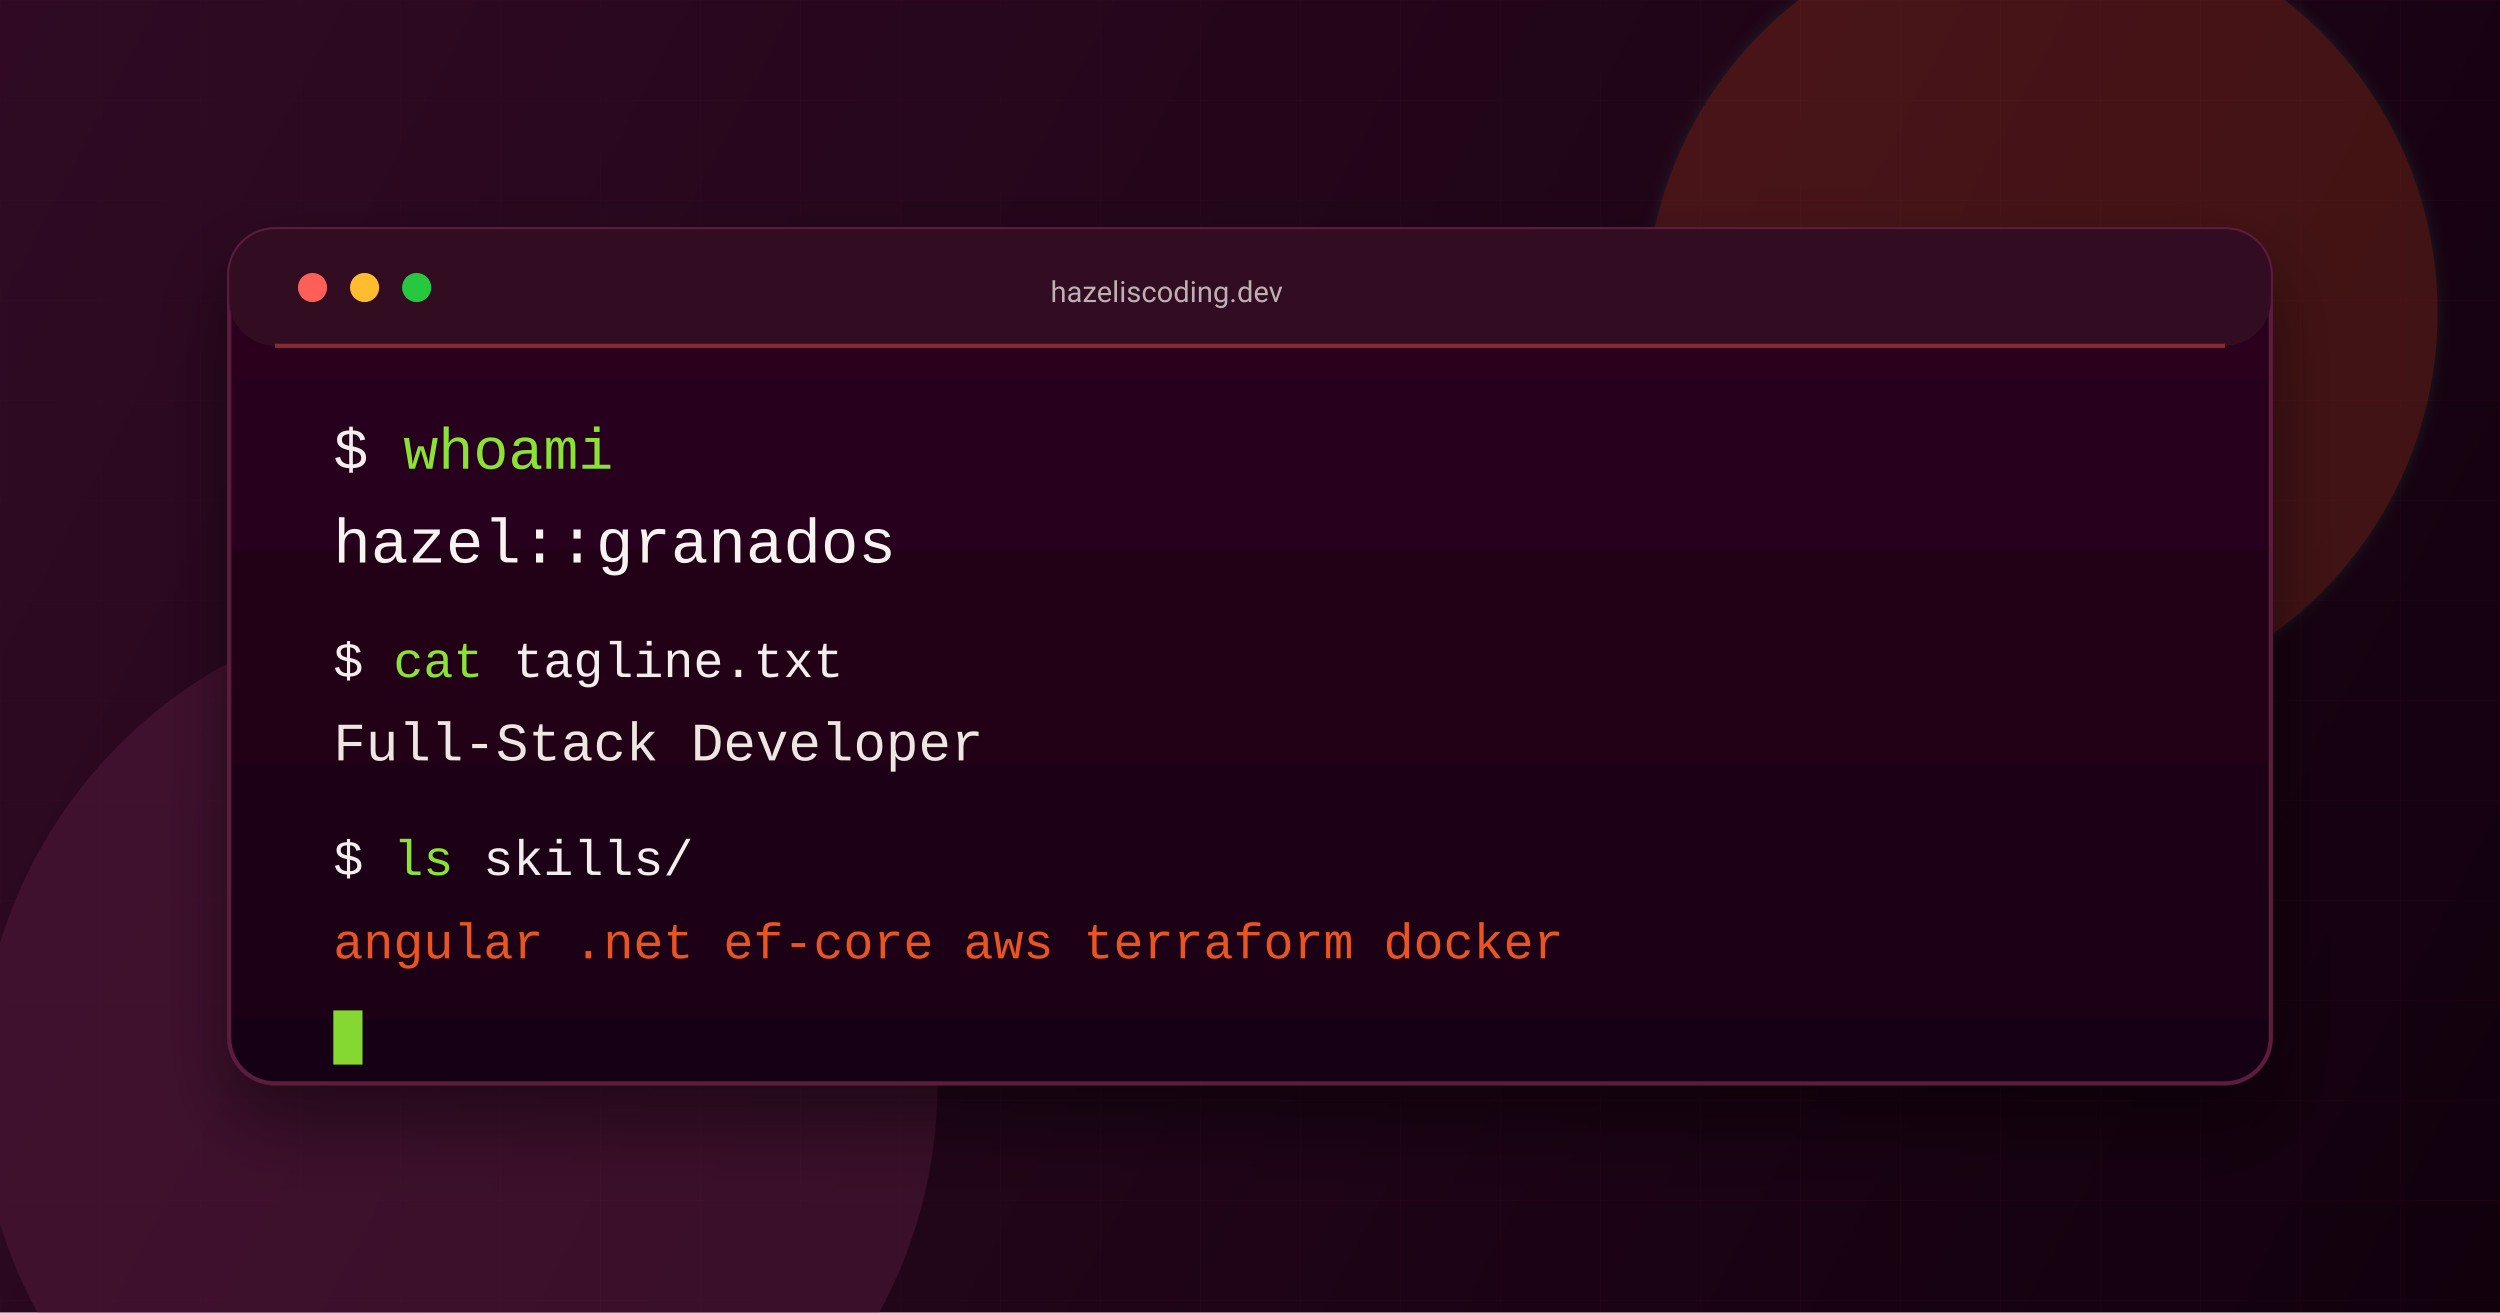
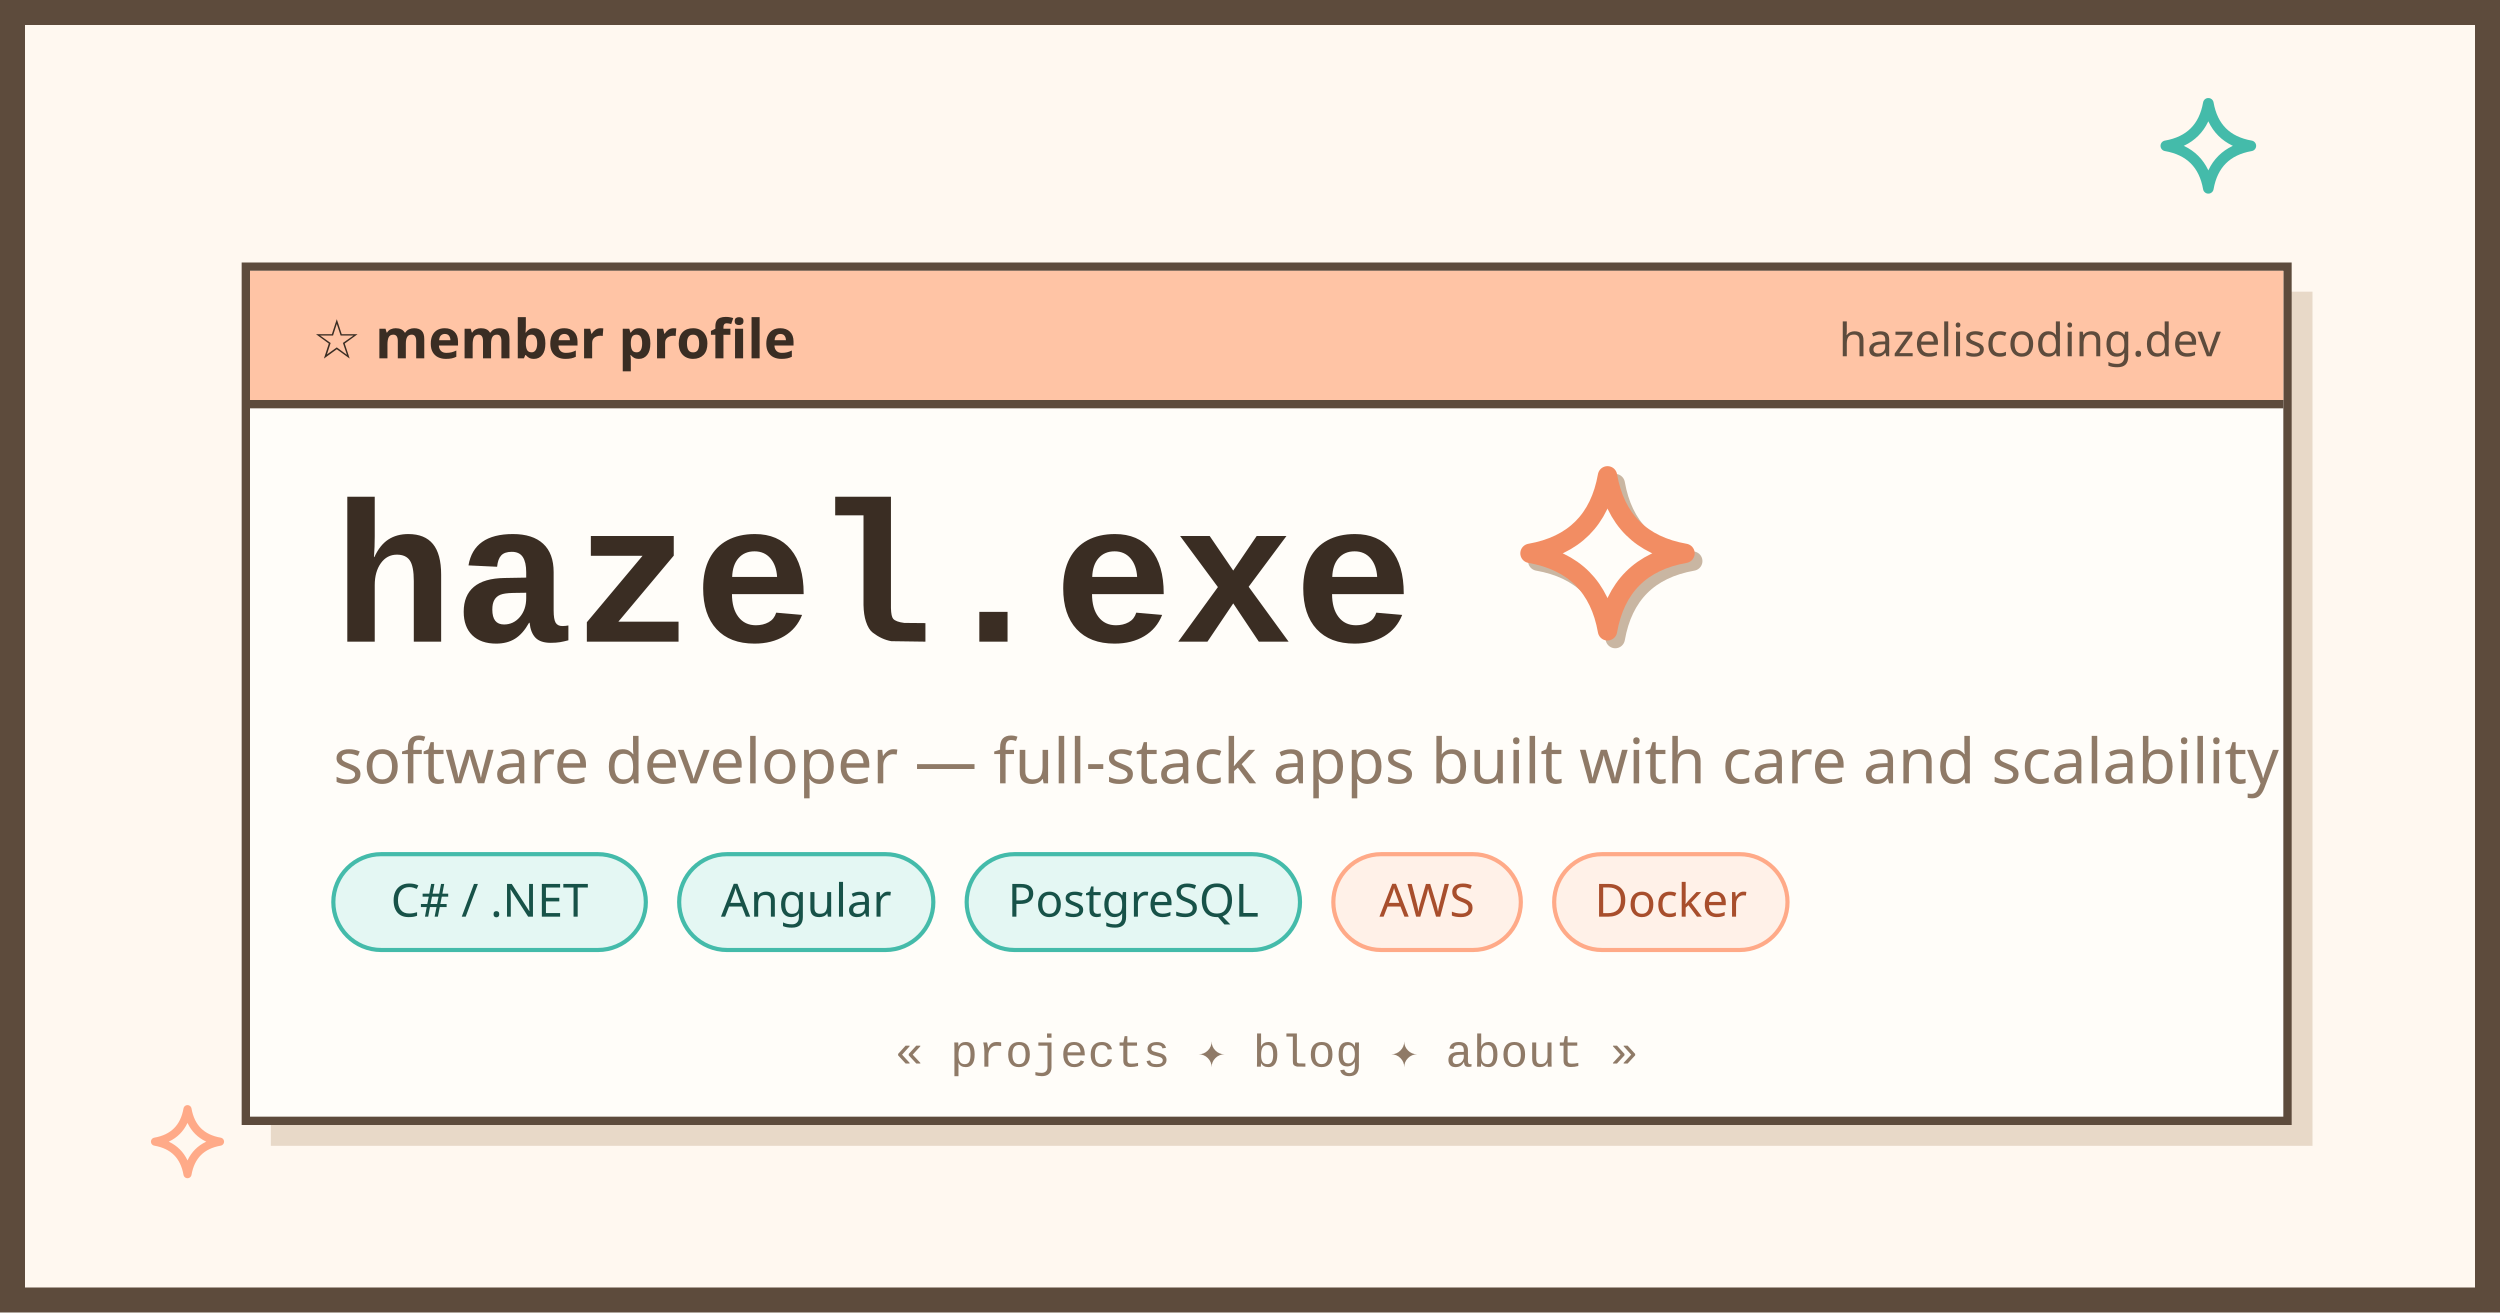
<svg xmlns="http://www.w3.org/2000/svg" width="1200" height="630" viewBox="0 0 1200 630" fill="none">
  <defs>
-     <linearGradient id="bg" x1="0" y1="0" x2="1200" y2="630" gradientUnits="userSpaceOnUse">
-       <stop stop-color="#300A24" />
-       <stop offset="1" stop-color="#12000D" />
-     </linearGradient>
-     <linearGradient id="panel" x1="0" y1="0" x2="0" y2="1" gradientUnits="objectBoundingBox">
-       <stop stop-color="#2C001E" />
-       <stop offset="1" stop-color="#180012" />
-     </linearGradient>
-     <filter id="shadow" x="-20%" y="-20%" width="140%" height="140%" color-interpolation-filters="sRGB">
-       <feDropShadow dx="0" dy="18" stdDeviation="18" flood-color="#000000" flood-opacity="0.45" />
-     </filter>
-     <filter id="glow" x="-20%" y="-20%" width="140%" height="140%" color-interpolation-filters="sRGB">
-       <feGaussianBlur stdDeviation="3" result="blur" />
-       <feColorMatrix in="blur" type="matrix" values="0 0 0 0 0.22  0 0 0 0 0.94  0 0 0 0 0.62  0 0 0 0.55 0" result="glow" />
-       <feMerge>
-         <feMergeNode in="glow" />
-         <feMergeNode in="SourceGraphic" />
-       </feMerge>
-     </filter>
-     <pattern id="grid" width="48" height="48" patternUnits="userSpaceOnUse">
-       <path d="M 48 0 H 0 V 48" fill="none" stroke="#5E1946" stroke-width="1" opacity="0.22" />
-     </pattern>
    <style>
-       .mono { font-family: ui-monospace, SFMono-Regular, Menlo, Monaco, Consolas, "Liberation Mono", "Courier New", monospace; }
-       .sans { font-family: ui-sans-serif, system-ui, -apple-system, Segoe UI, Roboto, Helvetica, Arial, "Apple Color Emoji", "Segoe UI Emoji"; }
+       .mono { font-family: "Courier New", Courier, monospace; }
+       .body { font-family: "Trebuchet MS", "Segoe UI", Tahoma, Verdana, sans-serif; }
    </style>
  </defs>
-   <rect width="1200" height="630" fill="url(#bg)" />
-   <rect width="1200" height="630" fill="url(#grid)" opacity="0.35" />
-   <circle cx="980" cy="150" r="190" fill="#E95420" opacity="0.20" filter="url(#glow)" />
-   <circle cx="220" cy="520" r="230" fill="#772953" opacity="0.28" />
-   <g filter="url(#shadow)">
-     <rect x="110" y="110" width="980" height="410" rx="22" fill="url(#panel)" stroke="#5C1A3D" stroke-width="2" />
-     <rect x="110" y="110" width="980" height="56" rx="22" fill="#300A24" />
-     <path d="M132 166H1068" stroke="#5C1A3D" stroke-width="2" opacity="0.85" />
-     <path d="M132 166H1068" stroke="#E95420" stroke-width="2" opacity="0.35" />
-     <circle cx="150" cy="138" r="7" fill="#FF5F57" />
-     <circle cx="175" cy="138" r="7" fill="#FEBC2E" />
-     <circle cx="200" cy="138" r="7" fill="#28C840" />
-     <text x="560" y="145" text-anchor="middle" class="sans" font-size="14" fill="#EDE7E2" opacity="0.75">hazeliscoding.dev</text>
-     <text x="160" y="225" class="mono" font-size="28" fill="#F2EEEC">$ <tspan fill="#8AE234">whoami</tspan>
-     </text>
-     <text x="160" y="270" class="mono" font-size="30" fill="#F7F3F1">hazel::granados</text>
-     <text x="160" y="325" class="mono" font-size="24" fill="#F2EEEC">$ <tspan fill="#8AE234">cat</tspan> tagline.txt</text>
-     <text x="160" y="365" class="mono" font-size="26" fill="#EDE7E2">Full-Stack Developer</text>
-     <text x="160" y="420" class="mono" font-size="24" fill="#F2EEEC">$ <tspan fill="#8AE234">ls</tspan> skills/</text>
-     <text x="160" y="460" class="mono" font-size="24" fill="#E95420">angular  .net  ef-core  aws  terraform  docker</text>
-     <rect x="160" y="485" width="14" height="26" fill="#8AE234" opacity="0.95" />
+   <rect width="1200" height="630" fill="#5d4b3c" />
+   <rect x="12" y="12" width="1176" height="606" fill="#fff8f0" />
+   <path d="M8 2 C8.6 5.4 10.6 7.4 14 8 C10.6 8.6 8.6 10.6 8 14 C7.4 10.6 5.4 8.6 2 8 C5.4 7.4 7.4 5.4 8 2 Z" fill="none" stroke="#44bbaa" stroke-width="1.5" stroke-linejoin="round" transform="translate(1032.8 42.8) scale(3.4)" />
+   <path d="M8 2 C8.6 5.4 10.6 7.4 14 8 C10.6 8.6 8.6 10.6 8 14 C7.4 10.6 5.4 8.6 2 8 C5.4 7.4 7.4 5.4 8 2 Z" fill="none" stroke="#ffaa88" stroke-width="1.5" stroke-linejoin="round" transform="translate(69.2 527.2) scale(2.6)" />
+   <rect x="130" y="140" width="980" height="410" fill="#e8d9c8" />
+   <rect x="118" y="128" width="980" height="410" fill="#fffdf9" stroke="#5d4b3c" stroke-width="4" />
+   <rect x="120" y="130" width="976" height="62" fill="#ffc4a5" />
+   <rect x="120" y="192" width="976" height="4" fill="#5d4b3c" />
+   <text x="150" y="172" class="body" font-size="26" font-weight="bold" fill="#3a2d23">☆ member profile</text>
+   <text x="1066" y="171" text-anchor="end" class="body" font-size="22" fill="#5d4b3c">hazeliscoding.dev</text>
+   <text x="160" y="308" class="mono" font-size="96" font-weight="bold" fill="#3a2d23">hazel.exe</text>
+   <g transform="translate(722 216) scale(6.2)">
+     <path d="M8.6 2.6 C9.2 6 11.2 8 14.6 8.6 C11.2 9.2 9.2 11.2 8.6 14.6 C8 11.2 6 9.2 2.6 8.6 C6 8 8 6 8.6 2.6 Z" fill="none" stroke="#c9b6a2" stroke-width="1.5" stroke-linejoin="round" />
+     <path d="M8 2 C8.6 5.4 10.6 7.4 14 8 C10.6 8.6 8.6 10.6 8 14 C7.4 10.6 5.4 8.6 2 8 C5.4 7.4 7.4 5.4 8 2 Z" fill="#fffdf9" stroke="#f28d63" stroke-width="1.5" stroke-linejoin="round" />
  </g>
+   <text x="160" y="376" class="body" font-size="30" fill="#8f7a67">software developer — full-stack apps built with care and scalability</text>
+   <g>
+     <rect x="160" y="410" width="150" height="46" rx="23" fill="#e4f7f3" stroke="#44bbaa" stroke-width="2" />
+     <text x="235" y="440" text-anchor="middle" class="body" font-size="22" fill="#175248">C# / .NET</text>
+     <rect x="326" y="410" width="122" height="46" rx="23" fill="#e4f7f3" stroke="#44bbaa" stroke-width="2" />
+     <text x="387" y="440" text-anchor="middle" class="body" font-size="22" fill="#175248">Angular</text>
+     <rect x="464" y="410" width="160" height="46" rx="23" fill="#e4f7f3" stroke="#44bbaa" stroke-width="2" />
+     <text x="544" y="440" text-anchor="middle" class="body" font-size="22" fill="#175248">PostgreSQL</text>
+     <rect x="640" y="410" width="90" height="46" rx="23" fill="#fff1e8" stroke="#ffaa88" stroke-width="2" />
+     <text x="685" y="440" text-anchor="middle" class="body" font-size="22" fill="#a84e2c">AWS</text>
+     <rect x="746" y="410" width="112" height="46" rx="23" fill="#fff1e8" stroke="#ffaa88" stroke-width="2" />
+     <text x="802" y="440" text-anchor="middle" class="body" font-size="22" fill="#a84e2c">Docker</text>
+   </g>
+   <text x="608" y="512" text-anchor="middle" class="mono" font-size="22" fill="#8f7a67">« projects ✦ blog ✦ about »</text>
</svg>
